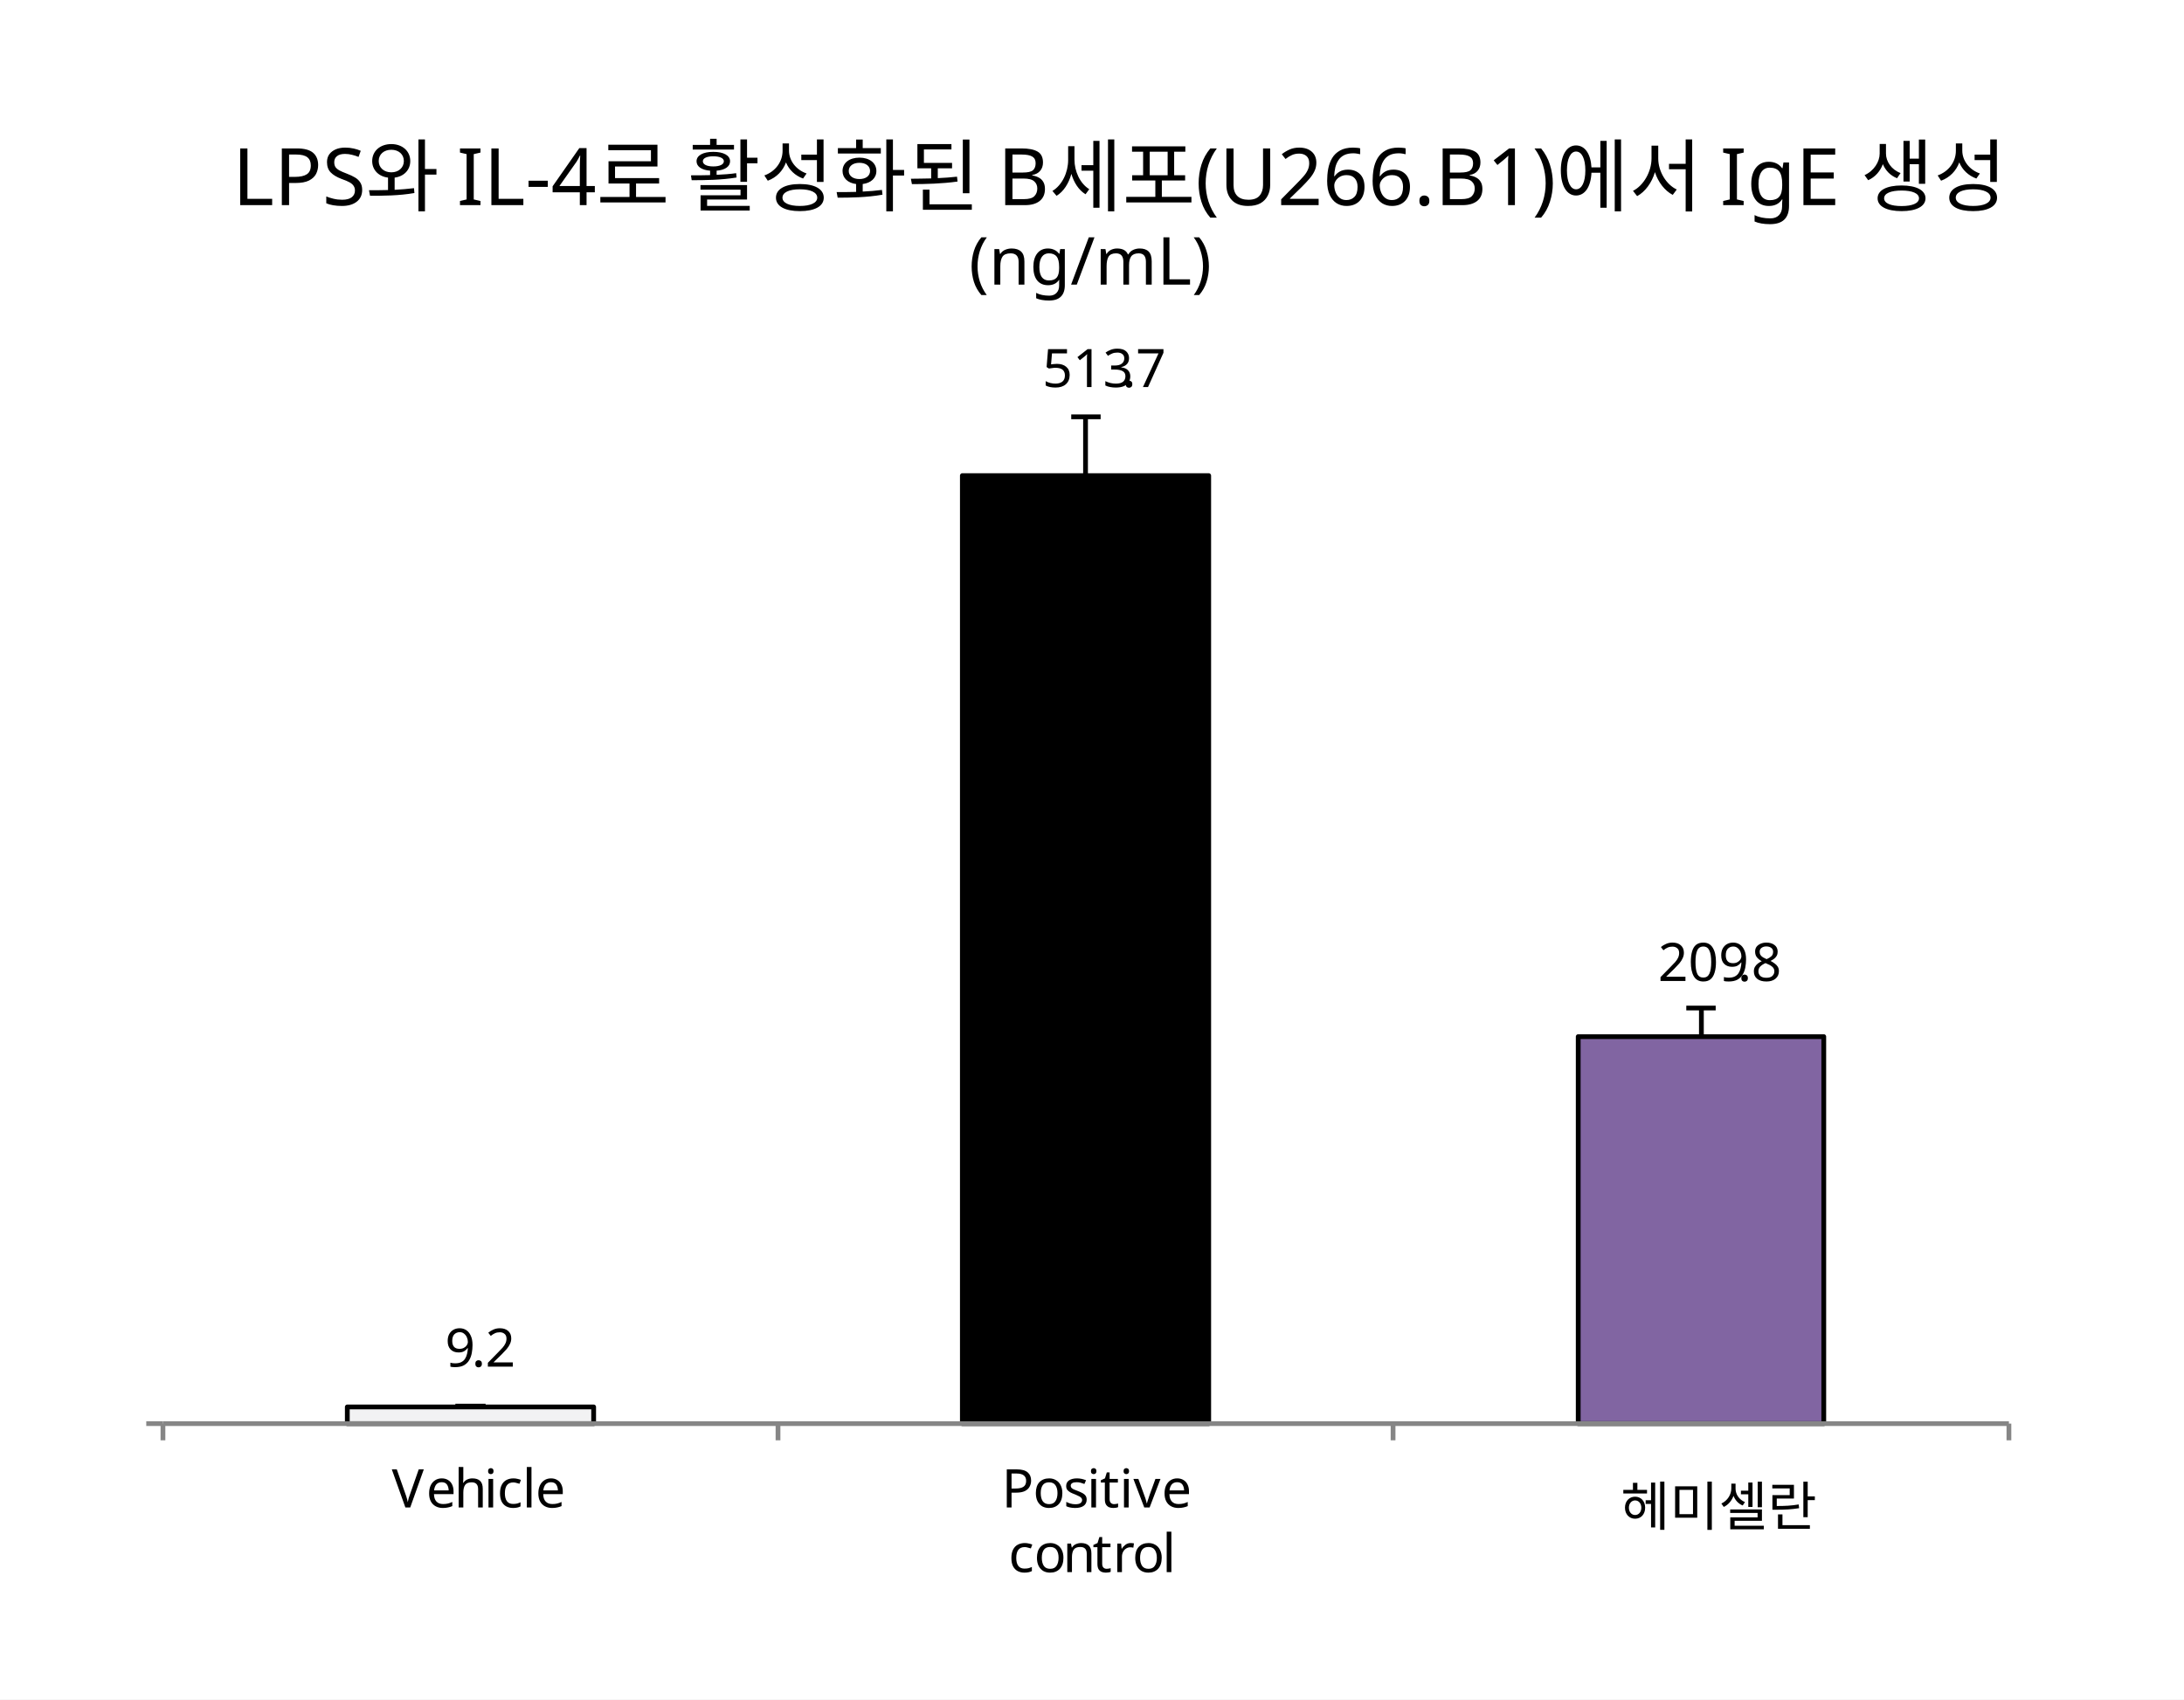
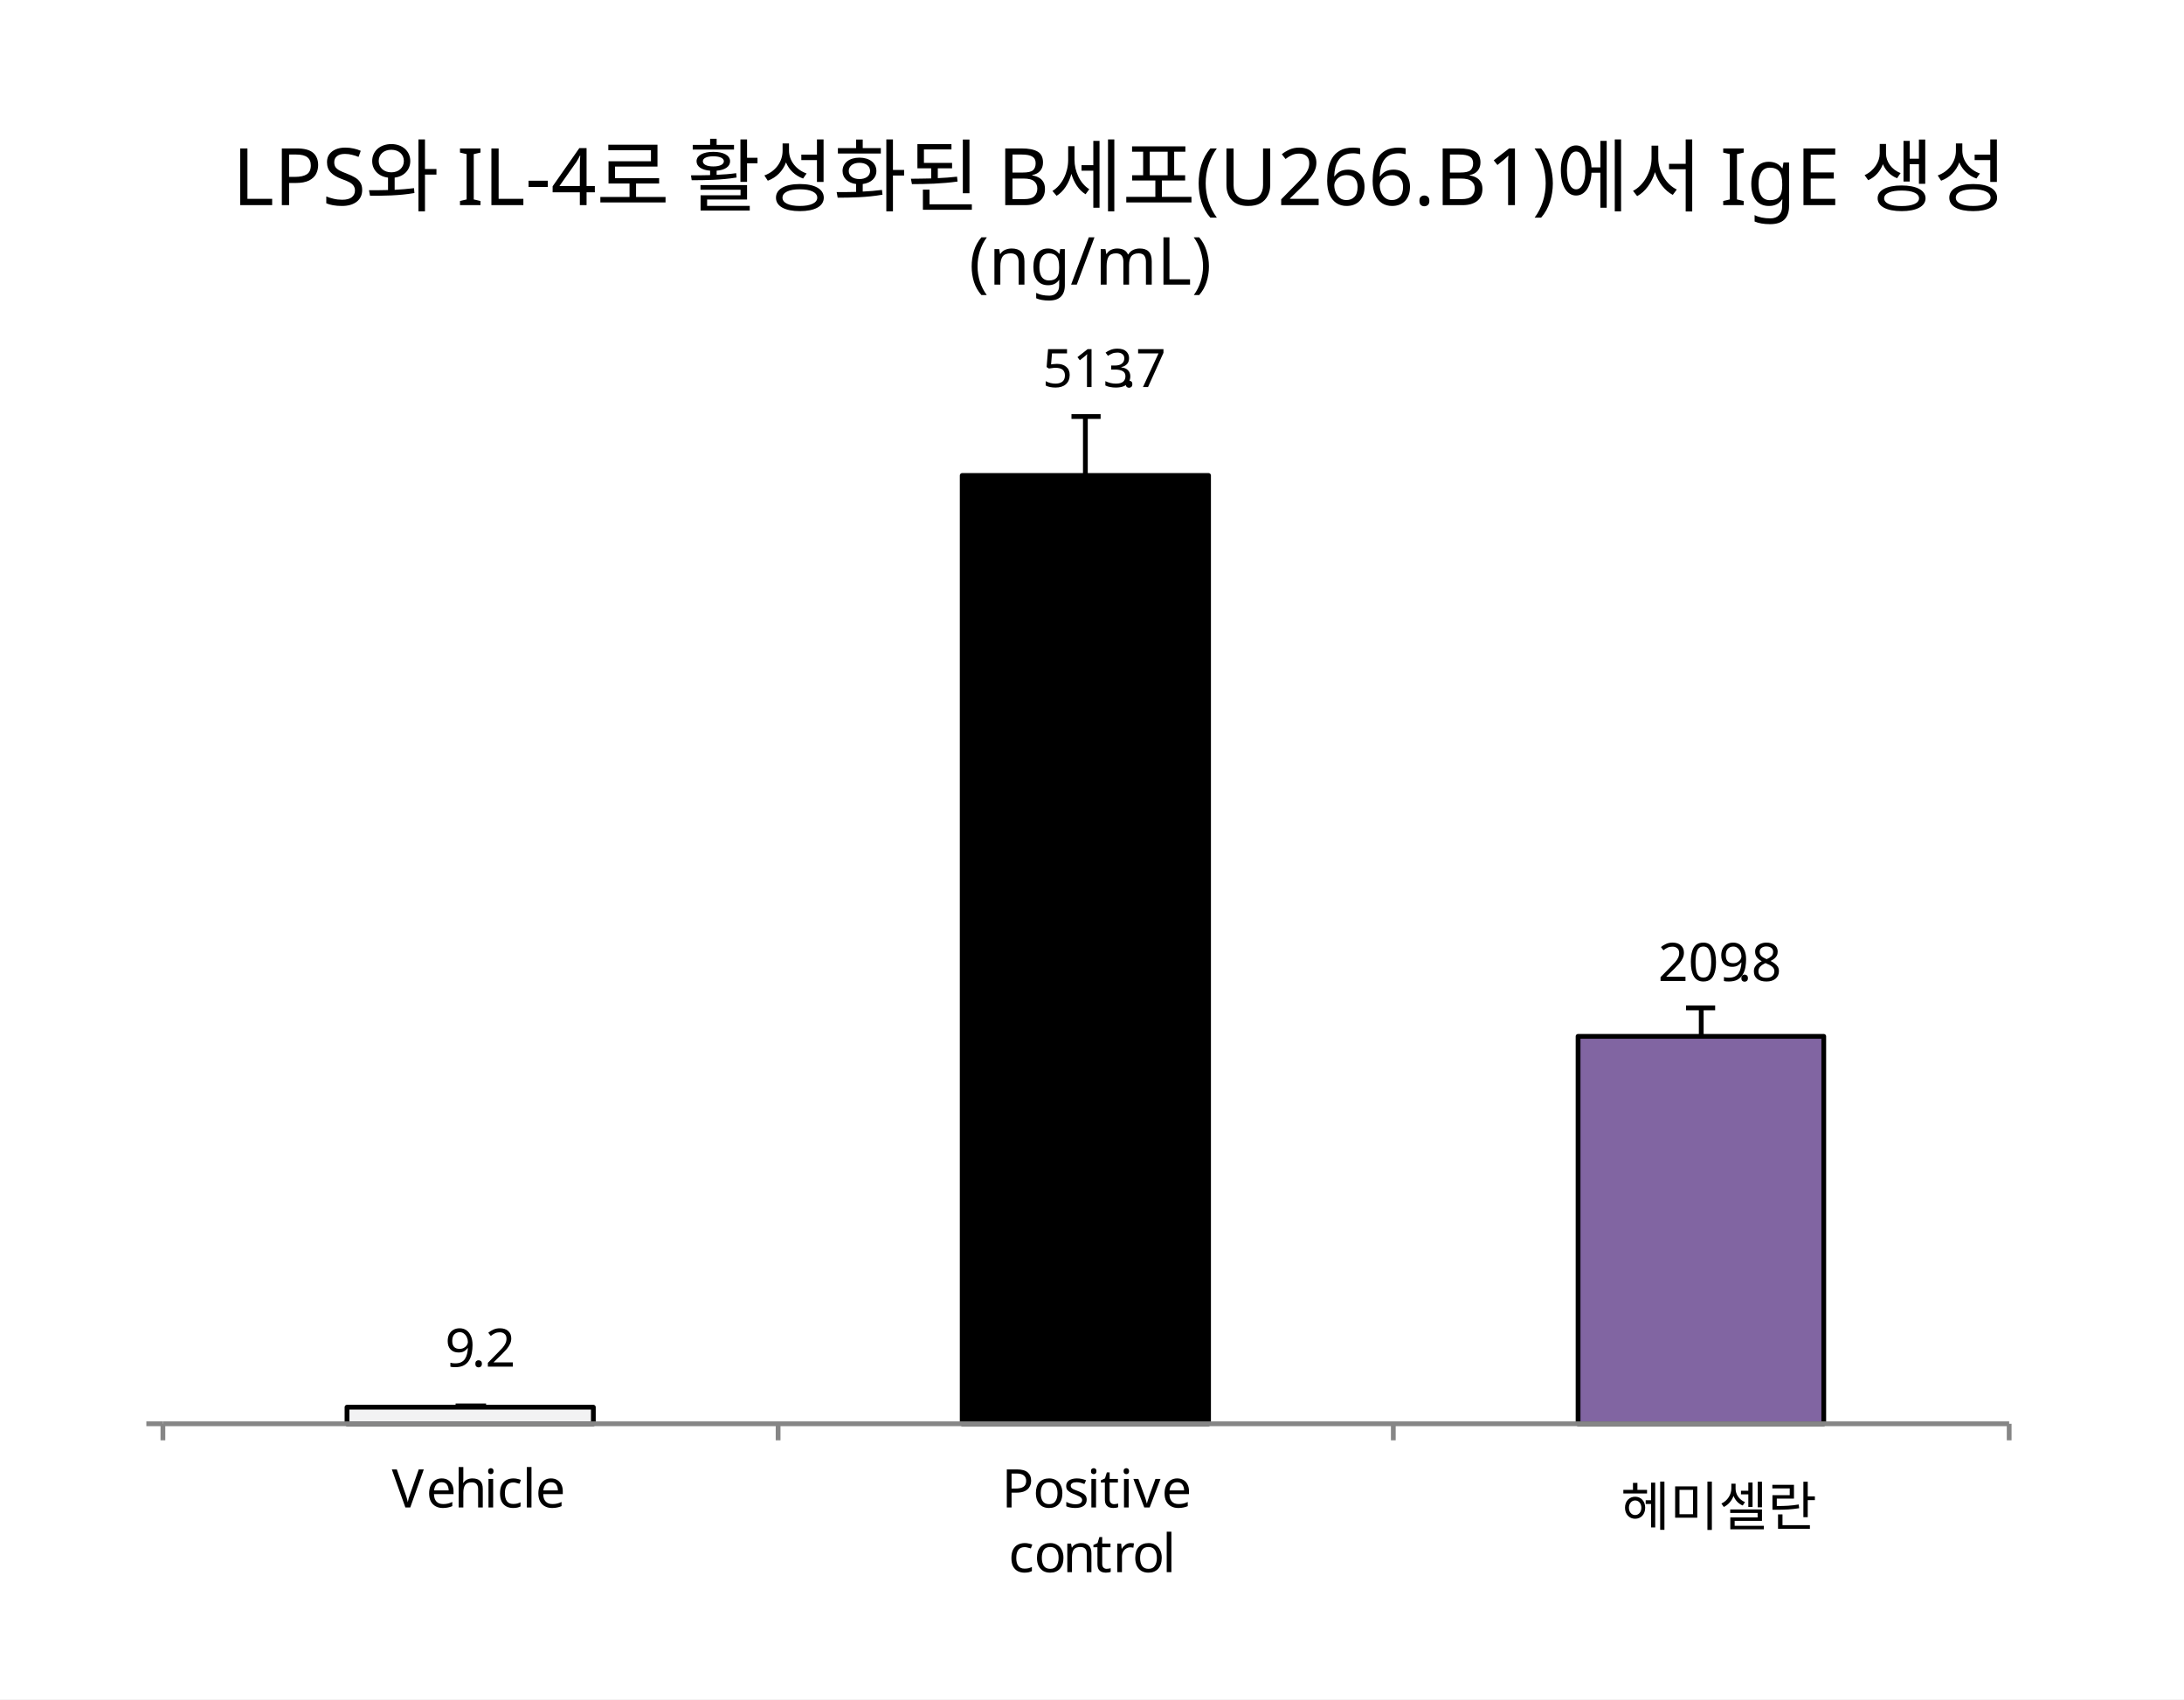
- <svg xmlns="http://www.w3.org/2000/svg" version="1.1" id="레이어_1" x="0px" y="0px" viewBox="0 0 329.806 256.645" style="enable-background:new 0 0 329.806 256.645;" xml:space="preserve">
+ <svg xmlns="http://www.w3.org/2000/svg" version="1.1" id="레이어_1" x="0px" y="0px" viewBox="0 0 329.8 256.6" style="enable-background:new 0 0 329.8 256.6;" xml:space="preserve">
  <style type="text/css">
	.st0{fill:#FFFFFF;}
	.st1{fill-rule:evenodd;clip-rule:evenodd;fill:#F2F2F3;}
	.st2{fill:none;stroke:#000000;stroke-width:0.72;stroke-linejoin:round;stroke-miterlimit:10;}
	.st3{fill-rule:evenodd;clip-rule:evenodd;}
	.st4{fill-rule:evenodd;clip-rule:evenodd;fill:#8165A2;}
	.st5{fill:none;stroke:#868686;stroke-width:0.72;stroke-linejoin:round;stroke-miterlimit:10;}
	.st6{font-family:'Calibri';}
	.st7{font-size:8px;}
	.st8{font-family:'AppleSDGothicNeoEB00';}
	.st9{font-size:8.04px;}
	.st10{font-size:12px;}
	.st11{font-size:10px;}
</style>
-   <rect class="st0" width="329.806" height="256.645" />
+   <rect y="0" class="st0" width="329.8" height="256.6" />
+   <rect y="0" class="st0" width="329.8" height="256.6" />
  <g>
    <g>
-       <polygon class="st1" points="52.447,212.465 89.647,212.465 89.647,214.985 52.447,214.985 52.447,212.465   " />
-       <polygon class="st2" points="52.447,212.465 89.647,212.465 89.647,214.985 52.447,214.985 52.447,212.465   " />
+       <polygon class="st1" points="52.4,212.5 89.6,212.5 89.6,215 52.4,215   " />
+       <polygon class="st2" points="52.4,212.5 89.6,212.5 89.6,215 52.4,215   " />
    </g>
    <g>
-       <polygon class="st3" points="145.327,71.824 182.527,71.824 182.527,214.984 145.327,214.984 145.327,71.824   " />
-       <polygon class="st2" points="145.327,71.824 182.527,71.824 182.527,214.984 145.327,214.984 145.327,71.824   " />
+       <polygon class="st3" points="145.3,71.8 182.5,71.8 182.5,215 145.3,215   " />
+       <polygon class="st2" points="145.3,71.8 182.5,71.8 182.5,215 145.3,215   " />
    </g>
    <g>
-       <polygon class="st4" points="238.327,156.544 275.407,156.544 275.407,214.984 238.327,214.984 238.327,156.544   " />
-       <polygon class="st2" points="238.327,156.544 275.407,156.544 275.407,214.984 238.327,214.984 238.327,156.544   " />
+       <polygon class="st4" points="238.3,156.5 275.4,156.5 275.4,215 238.3,215   " />
+       <polygon class="st2" points="238.3,156.5 275.4,156.5 275.4,215 238.3,215   " />
    </g>
    <g>
-       <path d="M71.047,212.465v-0.12 M68.767,212.344h4.56" />
-       <path class="st2" d="M71.047,212.465v-0.12 M68.767,212.344h4.56" />
+       <path d="M71,212.5v-0.1 M68.8,212.3h4.6" />
+       <path class="st2" d="M71,212.5v-0.1 M68.8,212.3h4.6" />
    </g>
    <g>
-       <path d="M163.927,71.824v-8.88 M161.767,62.945h4.44" />
-       <path class="st2" d="M163.927,71.824v-8.88 M161.767,62.945h4.44" />
+       <path d="M163.9,71.8v-8.9 M161.8,62.9h4.4" />
+       <path class="st2" d="M163.9,71.8v-8.9 M161.8,62.9h4.4" />
    </g>
    <g>
-       <path d="M256.927,156.545v-4.32 M254.647,152.225h4.44" />
-       <path class="st2" d="M256.927,156.545v-4.32 M254.647,152.225h4.44" />
+       <path d="M256.9,156.5v-4.3 M254.6,152.2h4.4" />
+       <path class="st2" d="M256.9,156.5v-4.3 M254.6,152.2h4.4" />
    </g>
    <g>
-       <path class="st5" d="M22.087,214.985h2.52" />
+       <path class="st5" d="M22.1,215h2.5" />
    </g>
    <g>
-       <line class="st5" x1="24.607" y1="214.985" x2="303.367" y2="214.985" />
+       <line class="st5" x1="24.6" y1="215" x2="303.4" y2="215" />
    </g>
    <g>
-       <path class="st5" d="M24.607,214.985v2.52 M117.487,214.985v2.52 M210.367,214.985v2.52 M303.367,214.985v2.52" />
+       <path class="st5" d="M24.6,215v2.5 M117.5,215v2.5 M210.4,215v2.5 M303.4,215v2.5" />
    </g>
    <g>
      <g>
-         <text transform="matrix(1 0 0 1 67.1996 206.3785)">
-           <tspan x="0" y="0" class="st6 st7">9</tspan>
-           <tspan x="4.007" y="0" class="st6 st7">.</tspan>
-           <tspan x="6.082" y="0" class="st6 st7">2</tspan>
-         </text>
+         <text transform="matrix(1 0 0 1 67.1996 206.3785)" class="st6 st7">9</text>
+         <text transform="matrix(1 0 0 1 71.2066 206.3785)" class="st6 st7">.</text>
+         <text transform="matrix(1 0 0 1 73.2816 206.3785)" class="st6 st7">2</text>
      </g>
    </g>
    <g>
      <g>
-         <text transform="matrix(1 0 0 1 157.4075 58.4473)">
-           <tspan x="0" y="0" class="st6 st7">513</tspan>
-           <tspan x="12.021" y="0" class="st6 st7">.</tspan>
-           <tspan x="14.096" y="0" class="st6 st7">7</tspan>
-         </text>
+         <text transform="matrix(1 0 0 1 157.4075 58.4473)" class="st6 st7">513</text>
+         <text transform="matrix(1 0 0 1 169.4285 58.4473)" class="st6 st7">.</text>
+         <text transform="matrix(1 0 0 1 171.5035 58.4473)" class="st6 st7">7</text>
      </g>
    </g>
    <g>
      <g>
-         <text transform="matrix(1 0 0 1 250.3635 148.1402)">
-           <tspan x="0" y="0" class="st6 st7">209</tspan>
-           <tspan x="12.021" y="0" class="st6 st7">.</tspan>
-           <tspan x="14.096" y="0" class="st6 st7">8</tspan>
-         </text>
+         <text transform="matrix(1 0 0 1 250.3635 148.1402)" class="st6 st7">209</text>
+         <text transform="matrix(1 0 0 1 262.3845 148.1402)" class="st6 st7">.</text>
+         <text transform="matrix(1 0 0 1 264.4595 148.1402)" class="st6 st7">8</text>
      </g>
    </g>
    <g>
      <g>
-         <text transform="matrix(1 0 0 1 59.1684 227.6441)">
-           <tspan x="0" y="0" class="st8 st9">V</tspan>
-           <tspan x="5.194" y="0" class="st8 st9">e</tspan>
-           <tspan x="9.407" y="0" class="st8 st9">h</tspan>
-           <tspan x="13.909" y="0" class="st8 st9">i</tspan>
-           <tspan x="15.903" y="0" class="st8 st9">c</tspan>
-           <tspan x="19.698" y="0" class="st8 st9">l</tspan>
-           <tspan x="21.691" y="0" class="st8 st9">e</tspan>
-         </text>
+         <text transform="matrix(1 0 0 1 59.1684 227.6441)" class="st8 st9">V</text>
+         <text transform="matrix(1 0 0 1 64.3624 227.6441)" class="st8 st9">e</text>
+         <text transform="matrix(1 0 0 1 68.5754 227.6441)" class="st8 st9">h</text>
+         <text transform="matrix(1 0 0 1 73.0774 227.6441)" class="st8 st9">i</text>
+         <text transform="matrix(1 0 0 1 75.0714 227.6441)" class="st8 st9">c</text>
+         <text transform="matrix(1 0 0 1 78.8664 227.6441)" class="st8 st9">l</text>
+         <text transform="matrix(1 0 0 1 80.8594 227.6441)" class="st8 st9">e</text>
      </g>
    </g>
    <g>
      <g>
-         <text transform="matrix(1 0 0 1 151.2543 227.6441)">
-           <tspan x="0" y="0" class="st8 st9">P</tspan>
-           <tspan x="4.735" y="0" class="st8 st9">o</tspan>
-           <tspan x="9.343" y="0" class="st8 st9">s</tspan>
-           <tspan x="12.864" y="0" class="st8 st9">i</tspan>
-           <tspan x="14.857" y="0" class="st8 st9">t</tspan>
-           <tspan x="17.792" y="0" class="st8 st9">i</tspan>
-           <tspan x="19.898" y="0" class="st8 st9">v</tspan>
-           <tspan x="24.168" y="0" class="st8 st9">e</tspan>
-         </text>
+         <text transform="matrix(1 0 0 1 151.2543 227.6441)" class="st8 st9">P</text>
+         <text transform="matrix(1 0 0 1 155.9893 227.6441)" class="st8 st9">o</text>
+         <text transform="matrix(1 0 0 1 160.5973 227.6441)" class="st8 st9">s</text>
+         <text transform="matrix(1 0 0 1 164.1183 227.6441)" class="st8 st9">i</text>
+         <text transform="matrix(1 0 0 1 166.1113 227.6441)" class="st8 st9">t</text>
+         <text transform="matrix(1 0 0 1 169.0463 227.6441)" class="st8 st9">i</text>
+         <text transform="matrix(1 0 0 1 171.1523 227.6441)" class="st8 st9">v</text>
+         <text transform="matrix(1 0 0 1 175.4223 227.6441)" class="st8 st9">e</text>
      </g>
    </g>
    <g>
      <g>
-         <text transform="matrix(1 0 0 1 152.2934 237.4098)">
-           <tspan x="0" y="0" class="st8 st9">co</tspan>
-           <tspan x="8.192" y="0" class="st8 st9">n</tspan>
-           <tspan x="12.695" y="0" class="st8 st9">t</tspan>
-           <tspan x="15.742" y="0" class="st8 st9">r</tspan>
-           <tspan x="18.7" y="0" class="st8 st9">o</tspan>
-           <tspan x="23.203" y="0" class="st8 st9">l</tspan>
-         </text>
+         <text transform="matrix(1 0 0 1 152.2934 237.4098)" class="st8 st9">co</text>
+         <text transform="matrix(1 0 0 1 160.4854 237.4098)" class="st8 st9">n</text>
+         <text transform="matrix(1 0 0 1 164.9884 237.4098)" class="st8 st9">t</text>
+         <text transform="matrix(1 0 0 1 168.0354 237.4098)" class="st8 st9">r</text>
+         <text transform="matrix(1 0 0 1 170.9934 237.4098)" class="st8 st9">o</text>
+         <text transform="matrix(1 0 0 1 175.4964 237.4098)" class="st8 st9">l</text>
      </g>
    </g>
    <g>
      <g>
        <text transform="matrix(1 0 0 1 244.7465 230.3941)" class="st8 st9">헤미셀란</text>
      </g>
    </g>
  </g>
  <g>
    <g>
-       <text transform="matrix(1 0 0 1 35.1146 30.977)">
-         <tspan x="0" y="0" class="st8 st10">LPS와 IL-4로 활성화된 B세포(U266.B1)에서 IgE 생성</tspan>
-         <tspan x="111.208" y="12" class="st8 st11">(ng/mL)</tspan>
-       </text>
+       <text transform="matrix(1 0 0 1 35.1146 30.977)" class="st8 st10">LPS와 IL-4로 활성화된 B세포(U266.B1)에서 IgE 생성</text>
+       <text transform="matrix(1 0 0 1 146.3226 42.977)" class="st8 st11">(ng/mL)</text>
    </g>
  </g>
</svg>
